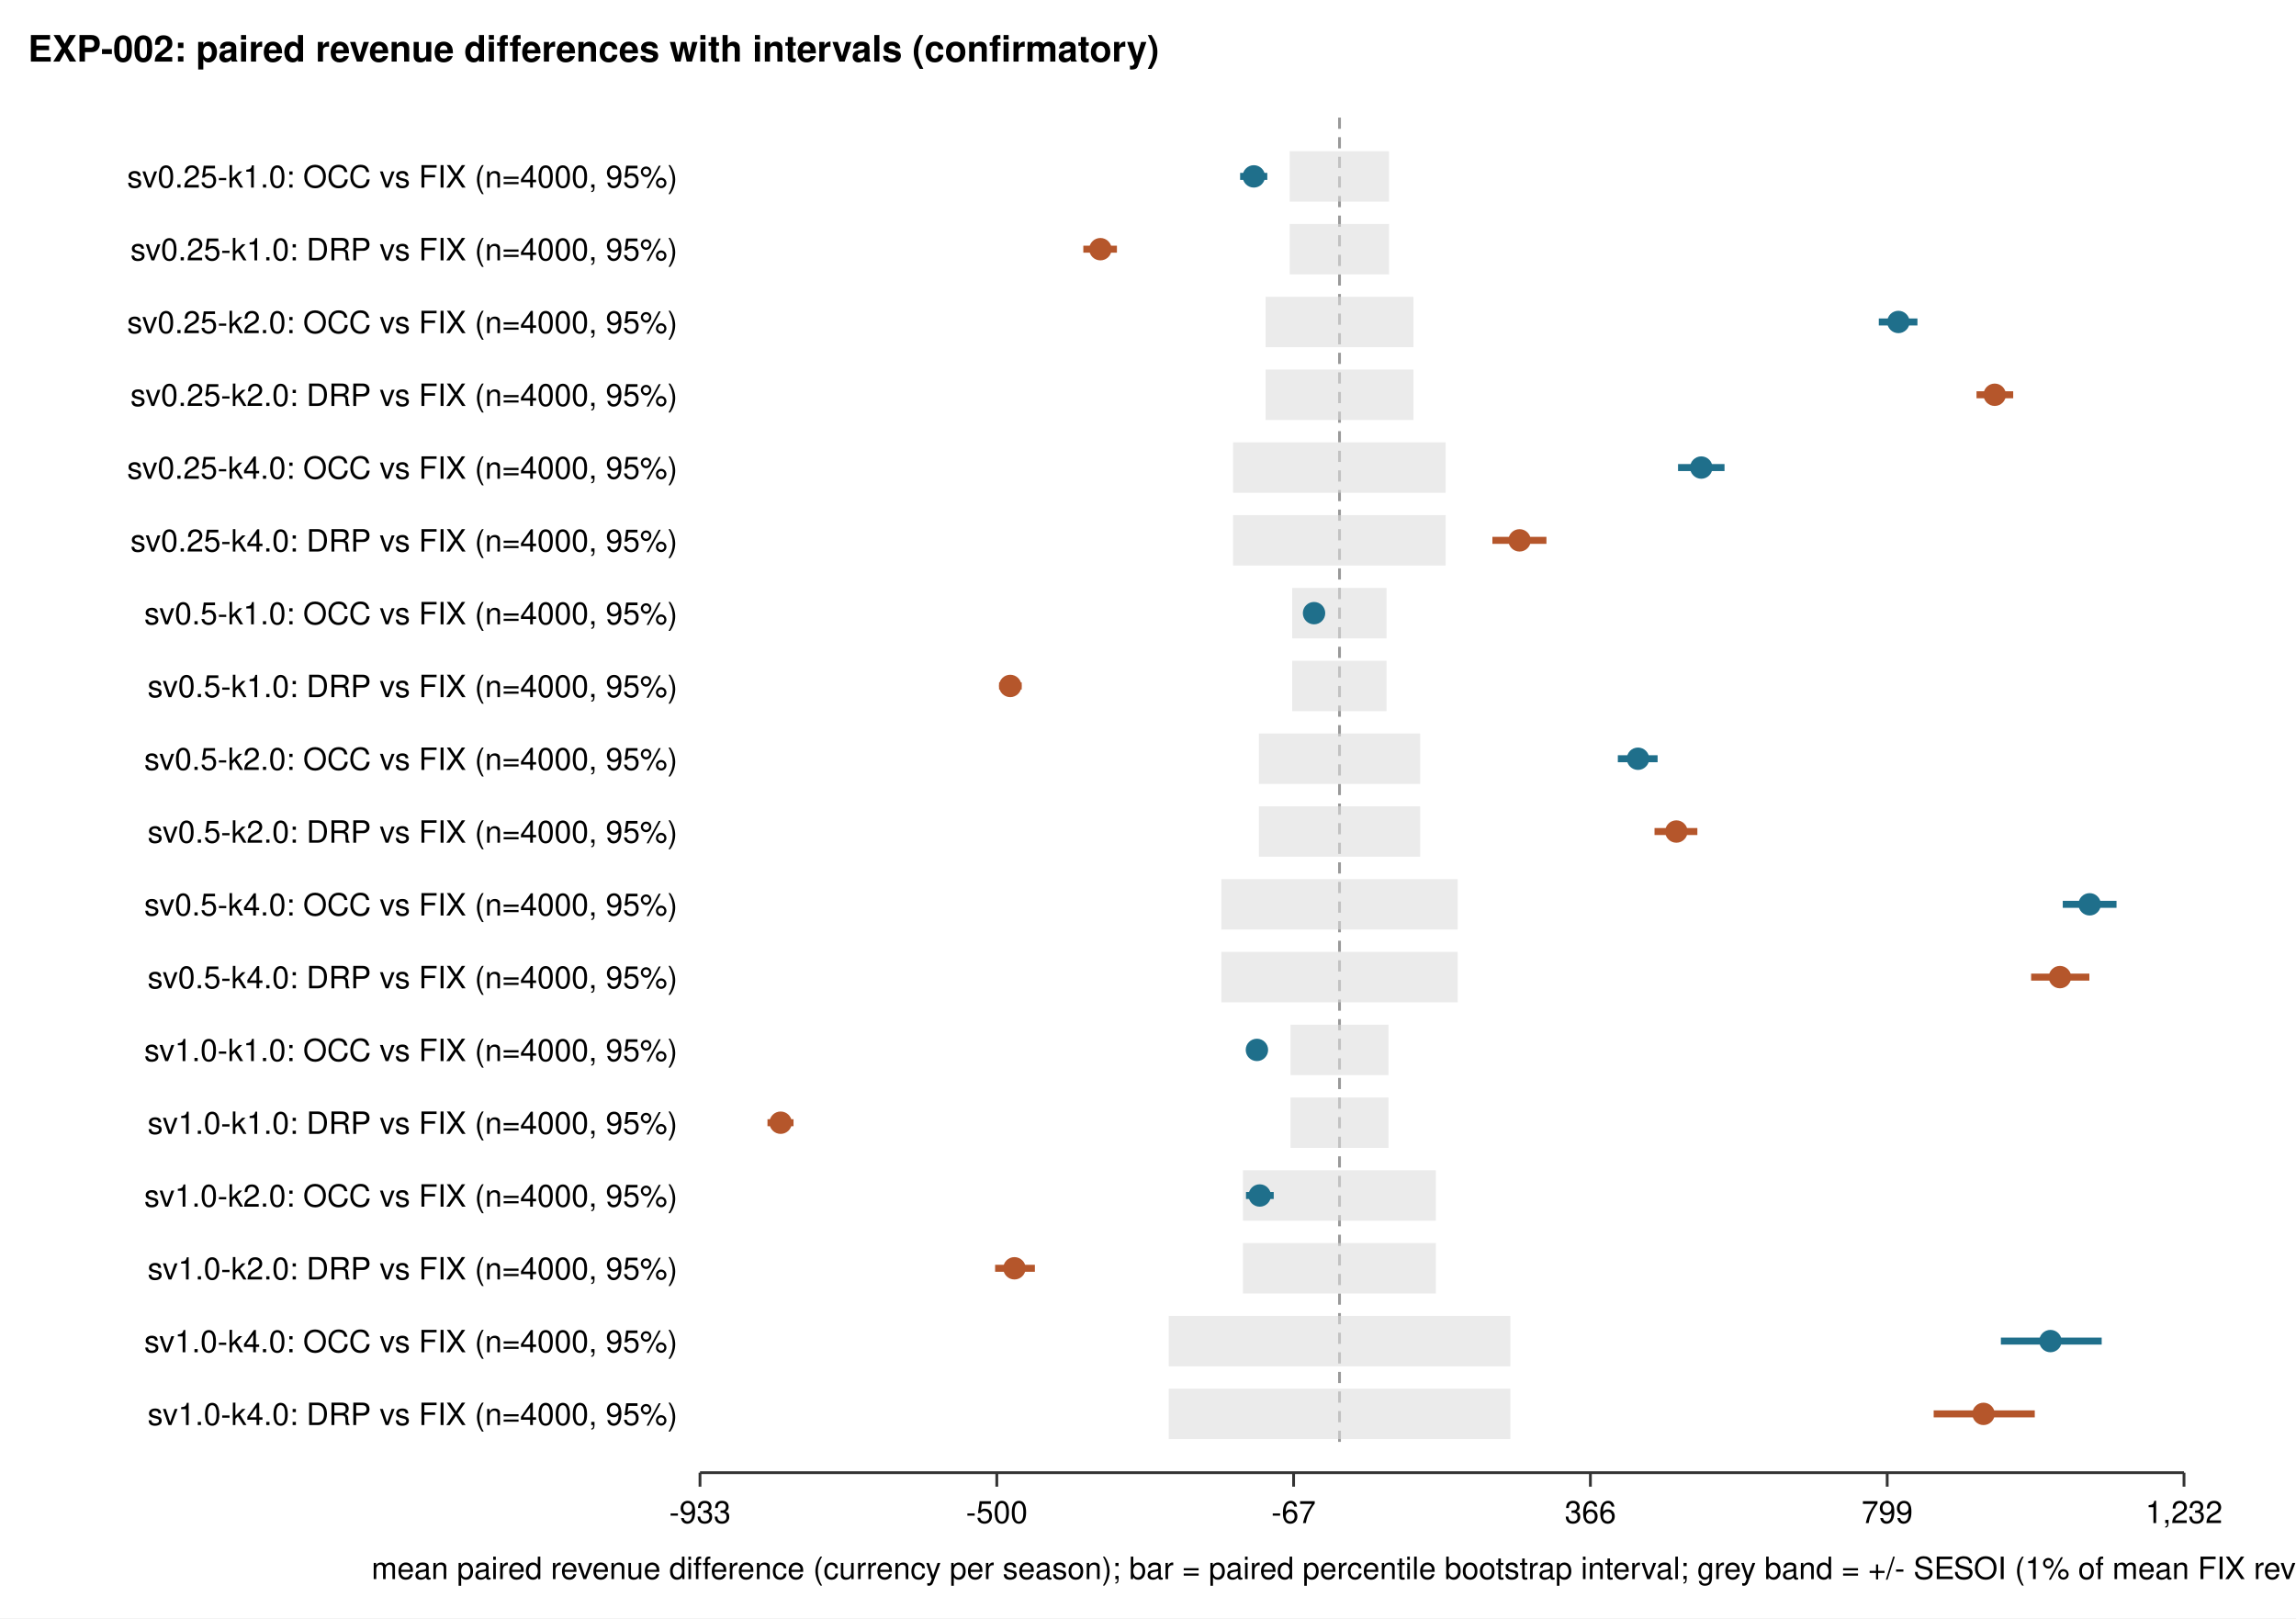
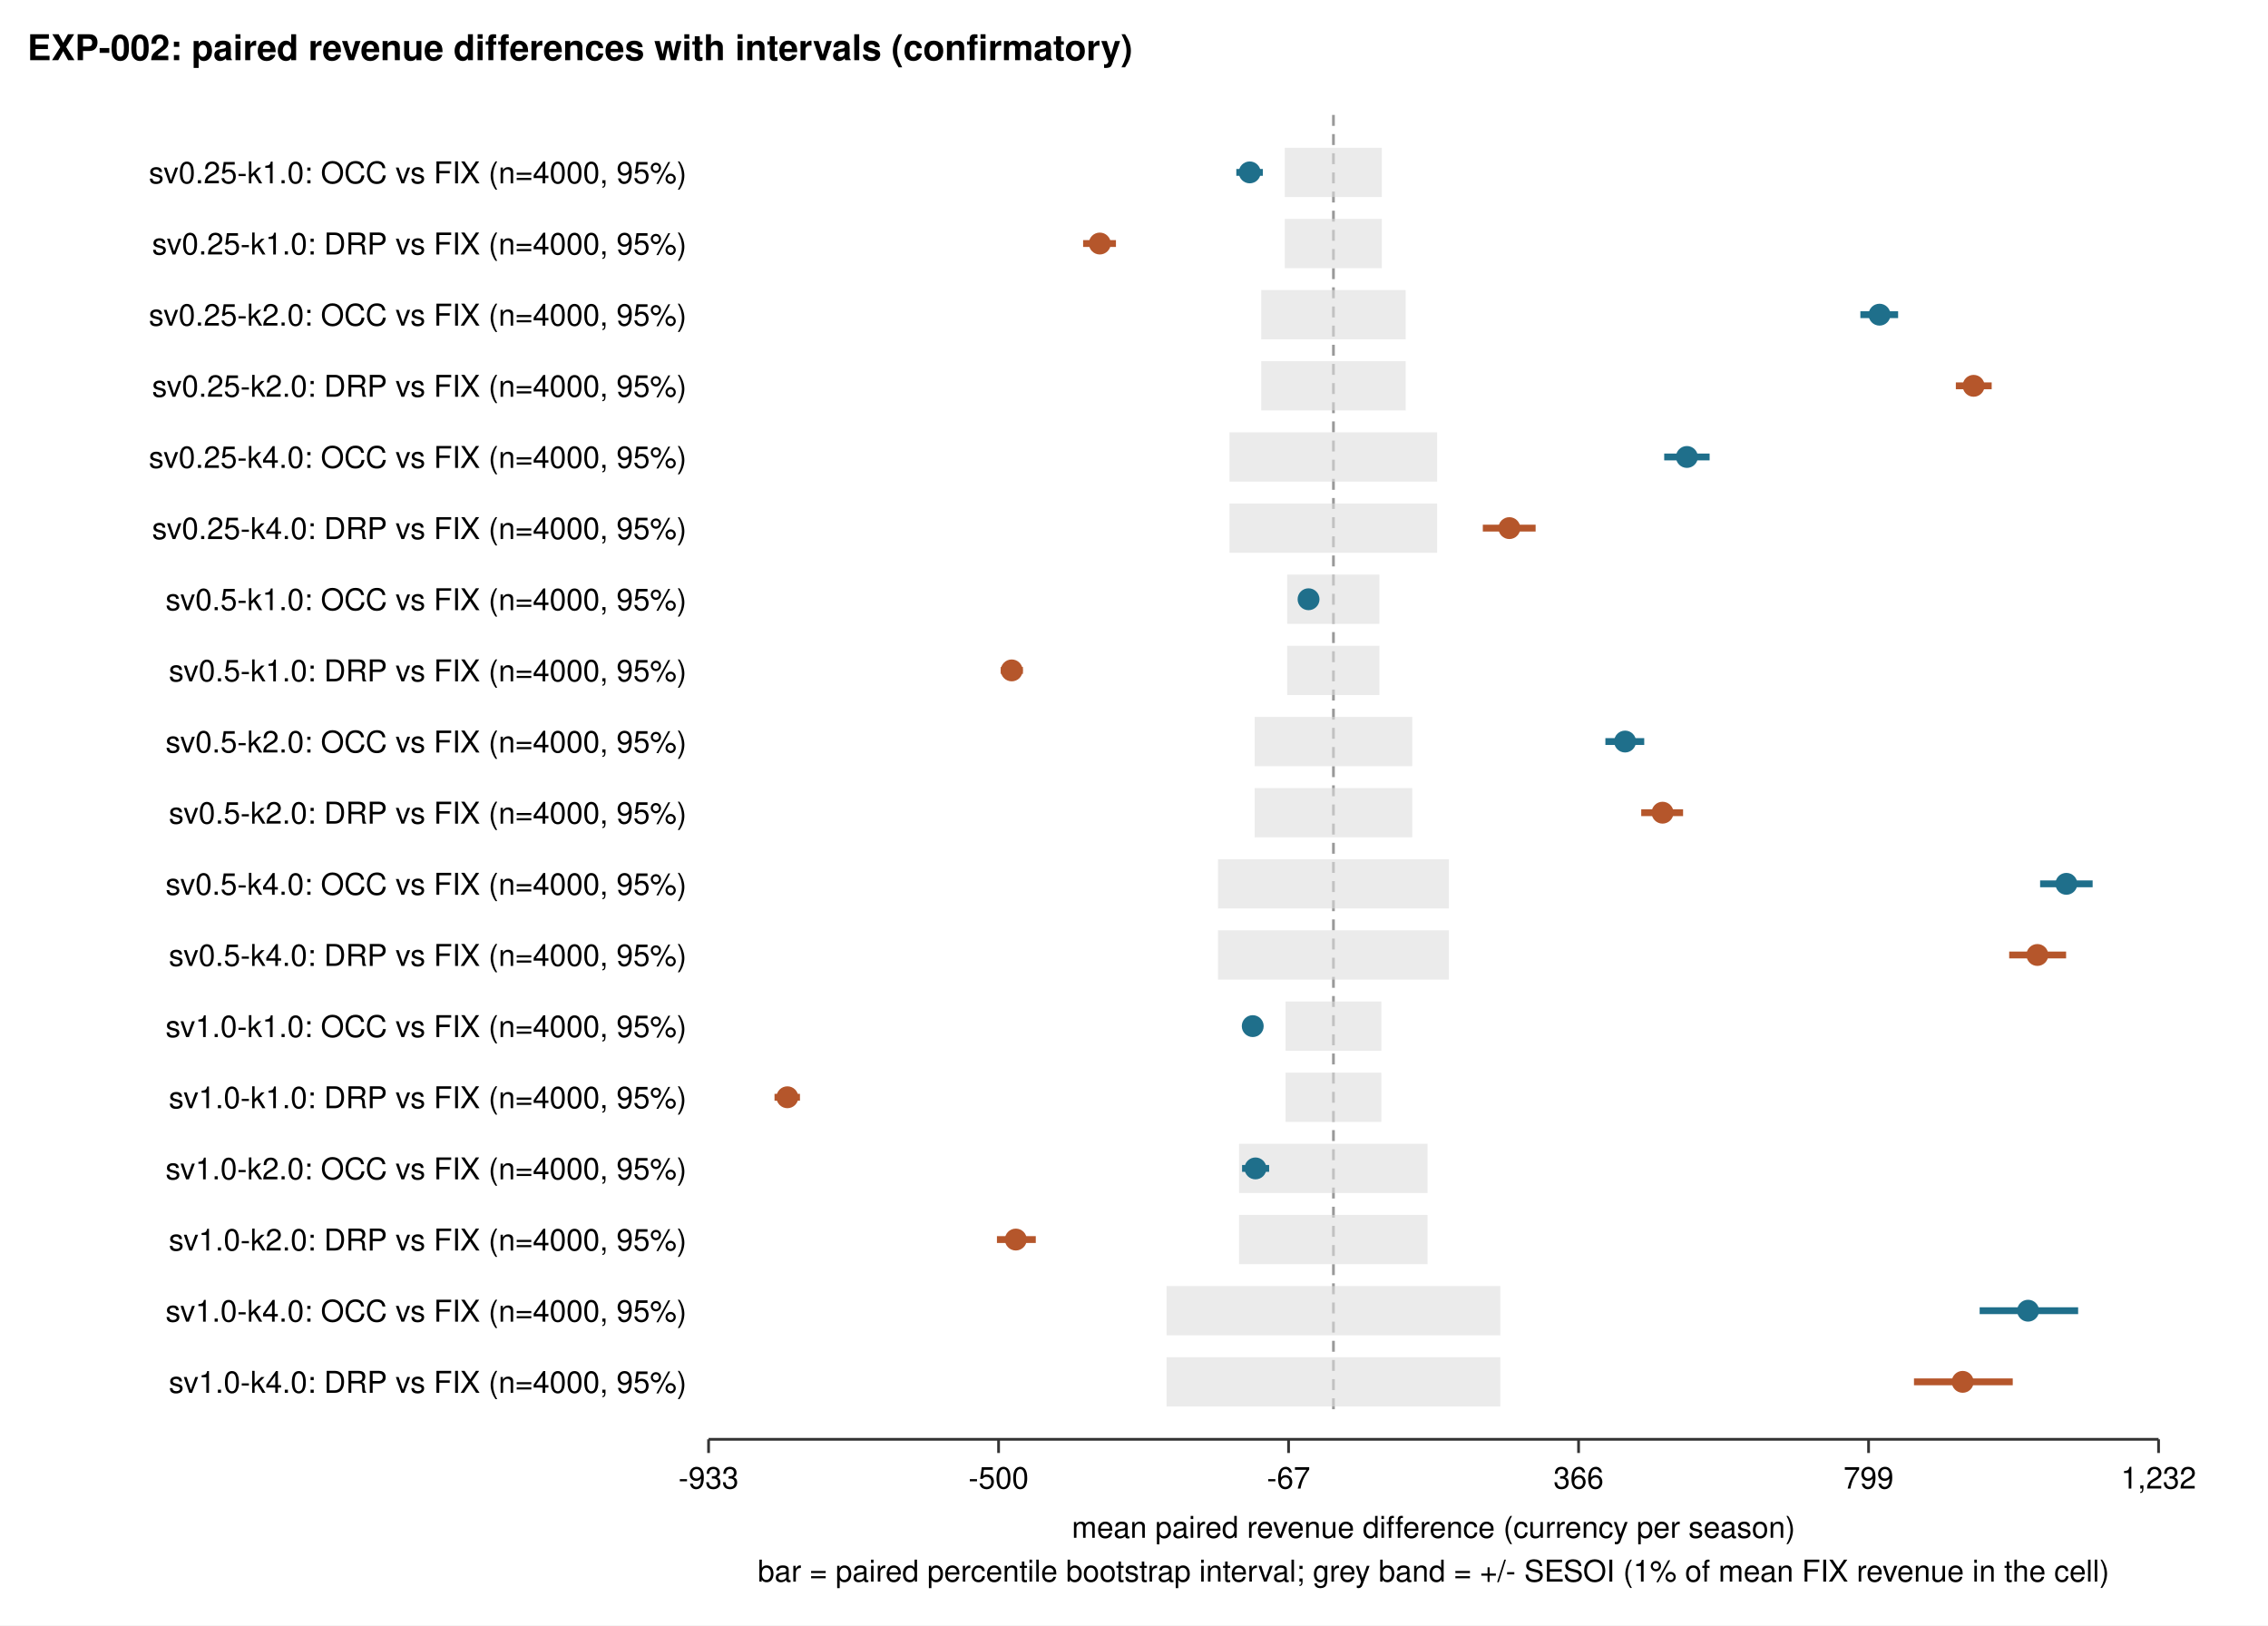
- <svg xmlns="http://www.w3.org/2000/svg" width="820" height="578" viewBox="0 0 820 578" role="img" aria-labelledby="t d" font-family="Helvetica, Arial, sans-serif" font-size="11">
+ <svg xmlns="http://www.w3.org/2000/svg" width="829" height="594" viewBox="0 0 829 594" role="img" aria-labelledby="t d" font-family="Helvetica, Arial, sans-serif" font-size="11">
  <rect width="100%" height="100%" fill="#ffffff" />
  <text x="10" y="22" font-size="13" font-weight="bold">EXP-002: paired revenue differences with intervals (confirmatory)</text>
-   <line x1="478.4" y1="42" x2="478.4" y2="518" stroke="#999" stroke-dasharray="4 3" />
-   <rect x="460.6" y="54.0" width="35.5" height="18" fill="#dddddd" fill-opacity="0.6" />
-   <text x="242" y="67.0" text-anchor="end">sv0.25-k1.0: OCC vs FIX (n=4000, 95%)</text>
-   <line x1="442.9" y1="63.0" x2="452.6" y2="63.0" stroke="#1f6f8b" stroke-width="2.5" />
-   <circle cx="447.8" cy="63.0" r="4" fill="#1f6f8b" />
-   <rect x="460.6" y="80.0" width="35.5" height="18" fill="#dddddd" fill-opacity="0.6" />
-   <text x="242" y="93.0" text-anchor="end">sv0.25-k1.0: DRP vs FIX (n=4000, 95%)</text>
-   <line x1="386.9" y1="89.0" x2="398.9" y2="89.0" stroke="#b5562b" stroke-width="2.5" />
-   <circle cx="393.0" cy="89.0" r="4" fill="#b5562b" />
-   <rect x="452.0" y="106.0" width="52.8" height="18" fill="#dddddd" fill-opacity="0.6" />
-   <text x="242" y="119.0" text-anchor="end">sv0.25-k2.0: OCC vs FIX (n=4000, 95%)</text>
-   <line x1="671.0" y1="115.0" x2="684.8" y2="115.0" stroke="#1f6f8b" stroke-width="2.5" />
-   <circle cx="678.0" cy="115.0" r="4" fill="#1f6f8b" />
-   <rect x="452.0" y="132.0" width="52.8" height="18" fill="#dddddd" fill-opacity="0.6" />
-   <text x="242" y="145.0" text-anchor="end">sv0.25-k2.0: DRP vs FIX (n=4000, 95%)</text>
-   <line x1="705.9" y1="141.0" x2="719.0" y2="141.0" stroke="#b5562b" stroke-width="2.5" />
-   <circle cx="712.4" cy="141.0" r="4" fill="#b5562b" />
-   <rect x="440.4" y="158.0" width="75.9" height="18" fill="#dddddd" fill-opacity="0.6" />
-   <text x="242" y="171.0" text-anchor="end">sv0.25-k4.0: OCC vs FIX (n=4000, 95%)</text>
-   <line x1="599.3" y1="167.0" x2="615.9" y2="167.0" stroke="#1f6f8b" stroke-width="2.5" />
-   <circle cx="607.6" cy="167.0" r="4" fill="#1f6f8b" />
-   <rect x="440.4" y="184.0" width="75.9" height="18" fill="#dddddd" fill-opacity="0.6" />
-   <text x="242" y="197.0" text-anchor="end">sv0.25-k4.0: DRP vs FIX (n=4000, 95%)</text>
-   <line x1="533.0" y1="193.0" x2="552.3" y2="193.0" stroke="#b5562b" stroke-width="2.5" />
-   <circle cx="542.7" cy="193.0" r="4" fill="#b5562b" />
-   <rect x="461.5" y="210.0" width="33.7" height="18" fill="#dddddd" fill-opacity="0.6" />
-   <text x="242" y="223.0" text-anchor="end">sv0.5-k1.0: OCC vs FIX (n=4000, 95%)</text>
-   <line x1="468.3" y1="219.0" x2="470.4" y2="219.0" stroke="#1f6f8b" stroke-width="2.5" />
-   <circle cx="469.3" cy="219.0" r="4" fill="#1f6f8b" />
-   <rect x="461.5" y="236.0" width="33.7" height="18" fill="#dddddd" fill-opacity="0.6" />
-   <text x="242" y="249.0" text-anchor="end">sv0.5-k1.0: DRP vs FIX (n=4000, 95%)</text>
-   <line x1="356.8" y1="245.0" x2="364.9" y2="245.0" stroke="#b5562b" stroke-width="2.5" />
-   <circle cx="360.8" cy="245.0" r="4" fill="#b5562b" />
-   <rect x="449.6" y="262.0" width="57.6" height="18" fill="#dddddd" fill-opacity="0.6" />
-   <text x="242" y="275.0" text-anchor="end">sv0.5-k2.0: OCC vs FIX (n=4000, 95%)</text>
-   <line x1="577.8" y1="271.0" x2="592.0" y2="271.0" stroke="#1f6f8b" stroke-width="2.5" />
-   <circle cx="585.0" cy="271.0" r="4" fill="#1f6f8b" />
-   <rect x="449.6" y="288.0" width="57.6" height="18" fill="#dddddd" fill-opacity="0.6" />
-   <text x="242" y="301.0" text-anchor="end">sv0.5-k2.0: DRP vs FIX (n=4000, 95%)</text>
-   <line x1="590.9" y1="297.0" x2="606.2" y2="297.0" stroke="#b5562b" stroke-width="2.5" />
-   <circle cx="598.7" cy="297.0" r="4" fill="#b5562b" />
-   <rect x="436.2" y="314.0" width="84.4" height="18" fill="#dddddd" fill-opacity="0.6" />
-   <text x="242" y="327.0" text-anchor="end">sv0.5-k4.0: OCC vs FIX (n=4000, 95%)</text>
-   <line x1="736.7" y1="323.0" x2="755.9" y2="323.0" stroke="#1f6f8b" stroke-width="2.5" />
-   <circle cx="746.3" cy="323.0" r="4" fill="#1f6f8b" />
-   <rect x="436.2" y="340.0" width="84.4" height="18" fill="#dddddd" fill-opacity="0.6" />
-   <text x="242" y="353.0" text-anchor="end">sv0.5-k4.0: DRP vs FIX (n=4000, 95%)</text>
-   <line x1="725.4" y1="349.0" x2="746.2" y2="349.0" stroke="#b5562b" stroke-width="2.5" />
-   <circle cx="735.7" cy="349.0" r="4" fill="#b5562b" />
-   <rect x="460.9" y="366.0" width="35.0" height="18" fill="#dddddd" fill-opacity="0.6" />
-   <text x="242" y="379.0" text-anchor="end">sv1.0-k1.0: OCC vs FIX (n=4000, 95%)</text>
-   <line x1="446.2" y1="375.0" x2="451.6" y2="375.0" stroke="#1f6f8b" stroke-width="2.5" />
-   <circle cx="448.9" cy="375.0" r="4" fill="#1f6f8b" />
-   <rect x="460.9" y="392.0" width="35.0" height="18" fill="#dddddd" fill-opacity="0.6" />
-   <text x="242" y="405.0" text-anchor="end">sv1.0-k1.0: DRP vs FIX (n=4000, 95%)</text>
-   <line x1="274.1" y1="401.0" x2="283.4" y2="401.0" stroke="#b5562b" stroke-width="2.5" />
-   <circle cx="278.8" cy="401.0" r="4" fill="#b5562b" />
-   <rect x="443.9" y="418.0" width="68.9" height="18" fill="#dddddd" fill-opacity="0.6" />
-   <text x="242" y="431.0" text-anchor="end">sv1.0-k2.0: OCC vs FIX (n=4000, 95%)</text>
-   <line x1="445.0" y1="427.0" x2="454.9" y2="427.0" stroke="#1f6f8b" stroke-width="2.5" />
-   <circle cx="449.9" cy="427.0" r="4" fill="#1f6f8b" />
-   <rect x="443.9" y="444.0" width="68.9" height="18" fill="#dddddd" fill-opacity="0.6" />
-   <text x="242" y="457.0" text-anchor="end">sv1.0-k2.0: DRP vs FIX (n=4000, 95%)</text>
-   <line x1="355.4" y1="453.0" x2="369.6" y2="453.0" stroke="#b5562b" stroke-width="2.5" />
-   <circle cx="362.3" cy="453.0" r="4" fill="#b5562b" />
-   <rect x="417.4" y="470.0" width="122.0" height="18" fill="#dddddd" fill-opacity="0.6" />
-   <text x="242" y="483.0" text-anchor="end">sv1.0-k4.0: OCC vs FIX (n=4000, 95%)</text>
-   <line x1="714.6" y1="479.0" x2="750.6" y2="479.0" stroke="#1f6f8b" stroke-width="2.5" />
-   <circle cx="732.3" cy="479.0" r="4" fill="#1f6f8b" />
-   <rect x="417.4" y="496.0" width="122.0" height="18" fill="#dddddd" fill-opacity="0.6" />
-   <text x="242" y="509.0" text-anchor="end">sv1.0-k4.0: DRP vs FIX (n=4000, 95%)</text>
-   <line x1="690.6" y1="505.0" x2="726.7" y2="505.0" stroke="#b5562b" stroke-width="2.5" />
-   <circle cx="708.4" cy="505.0" r="4" fill="#b5562b" />
-   <line x1="250" y1="526" x2="780" y2="526" stroke="#333" />
-   <line x1="250.0" y1="526" x2="250.0" y2="531" stroke="#333" />
-   <text x="250.0" y="544" text-anchor="middle">-933</text>
-   <line x1="356.0" y1="526" x2="356.0" y2="531" stroke="#333" />
-   <text x="356.0" y="544" text-anchor="middle">-500</text>
-   <line x1="462.0" y1="526" x2="462.0" y2="531" stroke="#333" />
-   <text x="462.0" y="544" text-anchor="middle">-67</text>
-   <line x1="568.0" y1="526" x2="568.0" y2="531" stroke="#333" />
-   <text x="568.0" y="544" text-anchor="middle">366</text>
-   <line x1="674.0" y1="526" x2="674.0" y2="531" stroke="#333" />
-   <text x="674.0" y="544" text-anchor="middle">799</text>
-   <line x1="780.0" y1="526" x2="780.0" y2="531" stroke="#333" />
-   <text x="780.0" y="544" text-anchor="middle">1,232</text>
-   <text x="515.0" y="564" text-anchor="middle">mean paired revenue difference (currency per season); bar = paired percentile bootstrap interval; grey band = +/- SESOI (1% of mean FIX revenue in the cell)</text>
+   <line x1="487.4" y1="42" x2="487.4" y2="518" stroke="#999" stroke-dasharray="4 3" />
+   <rect x="469.6" y="54.0" width="35.5" height="18" fill="#dddddd" fill-opacity="0.6" />
+   <text x="251" y="67.0" text-anchor="end">sv0.25-k1.0: OCC vs FIX (n=4000, 95%)</text>
+   <line x1="451.9" y1="63.0" x2="461.6" y2="63.0" stroke="#1f6f8b" stroke-width="2.5" />
+   <circle cx="456.8" cy="63.0" r="4" fill="#1f6f8b" />
+   <rect x="469.6" y="80.0" width="35.5" height="18" fill="#dddddd" fill-opacity="0.6" />
+   <text x="251" y="93.0" text-anchor="end">sv0.25-k1.0: DRP vs FIX (n=4000, 95%)</text>
+   <line x1="395.9" y1="89.0" x2="407.9" y2="89.0" stroke="#b5562b" stroke-width="2.5" />
+   <circle cx="402.0" cy="89.0" r="4" fill="#b5562b" />
+   <rect x="461.0" y="106.0" width="52.8" height="18" fill="#dddddd" fill-opacity="0.6" />
+   <text x="251" y="119.0" text-anchor="end">sv0.25-k2.0: OCC vs FIX (n=4000, 95%)</text>
+   <line x1="680.0" y1="115.0" x2="693.8" y2="115.0" stroke="#1f6f8b" stroke-width="2.5" />
+   <circle cx="687.0" cy="115.0" r="4" fill="#1f6f8b" />
+   <rect x="461.0" y="132.0" width="52.8" height="18" fill="#dddddd" fill-opacity="0.6" />
+   <text x="251" y="145.0" text-anchor="end">sv0.25-k2.0: DRP vs FIX (n=4000, 95%)</text>
+   <line x1="714.9" y1="141.0" x2="728.0" y2="141.0" stroke="#b5562b" stroke-width="2.5" />
+   <circle cx="721.4" cy="141.0" r="4" fill="#b5562b" />
+   <rect x="449.4" y="158.0" width="75.9" height="18" fill="#dddddd" fill-opacity="0.6" />
+   <text x="251" y="171.0" text-anchor="end">sv0.25-k4.0: OCC vs FIX (n=4000, 95%)</text>
+   <line x1="608.3" y1="167.0" x2="624.9" y2="167.0" stroke="#1f6f8b" stroke-width="2.5" />
+   <circle cx="616.6" cy="167.0" r="4" fill="#1f6f8b" />
+   <rect x="449.4" y="184.0" width="75.9" height="18" fill="#dddddd" fill-opacity="0.6" />
+   <text x="251" y="197.0" text-anchor="end">sv0.25-k4.0: DRP vs FIX (n=4000, 95%)</text>
+   <line x1="542.0" y1="193.0" x2="561.3" y2="193.0" stroke="#b5562b" stroke-width="2.5" />
+   <circle cx="551.7" cy="193.0" r="4" fill="#b5562b" />
+   <rect x="470.5" y="210.0" width="33.7" height="18" fill="#dddddd" fill-opacity="0.6" />
+   <text x="251" y="223.0" text-anchor="end">sv0.5-k1.0: OCC vs FIX (n=4000, 95%)</text>
+   <line x1="477.3" y1="219.0" x2="479.4" y2="219.0" stroke="#1f6f8b" stroke-width="2.5" />
+   <circle cx="478.3" cy="219.0" r="4" fill="#1f6f8b" />
+   <rect x="470.5" y="236.0" width="33.7" height="18" fill="#dddddd" fill-opacity="0.6" />
+   <text x="251" y="249.0" text-anchor="end">sv0.5-k1.0: DRP vs FIX (n=4000, 95%)</text>
+   <line x1="365.8" y1="245.0" x2="373.9" y2="245.0" stroke="#b5562b" stroke-width="2.5" />
+   <circle cx="369.8" cy="245.0" r="4" fill="#b5562b" />
+   <rect x="458.6" y="262.0" width="57.6" height="18" fill="#dddddd" fill-opacity="0.6" />
+   <text x="251" y="275.0" text-anchor="end">sv0.5-k2.0: OCC vs FIX (n=4000, 95%)</text>
+   <line x1="586.8" y1="271.0" x2="601.0" y2="271.0" stroke="#1f6f8b" stroke-width="2.5" />
+   <circle cx="594.0" cy="271.0" r="4" fill="#1f6f8b" />
+   <rect x="458.6" y="288.0" width="57.6" height="18" fill="#dddddd" fill-opacity="0.6" />
+   <text x="251" y="301.0" text-anchor="end">sv0.5-k2.0: DRP vs FIX (n=4000, 95%)</text>
+   <line x1="599.9" y1="297.0" x2="615.2" y2="297.0" stroke="#b5562b" stroke-width="2.5" />
+   <circle cx="607.7" cy="297.0" r="4" fill="#b5562b" />
+   <rect x="445.2" y="314.0" width="84.4" height="18" fill="#dddddd" fill-opacity="0.6" />
+   <text x="251" y="327.0" text-anchor="end">sv0.5-k4.0: OCC vs FIX (n=4000, 95%)</text>
+   <line x1="745.7" y1="323.0" x2="764.9" y2="323.0" stroke="#1f6f8b" stroke-width="2.5" />
+   <circle cx="755.3" cy="323.0" r="4" fill="#1f6f8b" />
+   <rect x="445.2" y="340.0" width="84.4" height="18" fill="#dddddd" fill-opacity="0.6" />
+   <text x="251" y="353.0" text-anchor="end">sv0.5-k4.0: DRP vs FIX (n=4000, 95%)</text>
+   <line x1="734.4" y1="349.0" x2="755.2" y2="349.0" stroke="#b5562b" stroke-width="2.5" />
+   <circle cx="744.7" cy="349.0" r="4" fill="#b5562b" />
+   <rect x="469.9" y="366.0" width="35.0" height="18" fill="#dddddd" fill-opacity="0.6" />
+   <text x="251" y="379.0" text-anchor="end">sv1.0-k1.0: OCC vs FIX (n=4000, 95%)</text>
+   <line x1="455.2" y1="375.0" x2="460.6" y2="375.0" stroke="#1f6f8b" stroke-width="2.5" />
+   <circle cx="457.9" cy="375.0" r="4" fill="#1f6f8b" />
+   <rect x="469.9" y="392.0" width="35.0" height="18" fill="#dddddd" fill-opacity="0.6" />
+   <text x="251" y="405.0" text-anchor="end">sv1.0-k1.0: DRP vs FIX (n=4000, 95%)</text>
+   <line x1="283.1" y1="401.0" x2="292.4" y2="401.0" stroke="#b5562b" stroke-width="2.5" />
+   <circle cx="287.8" cy="401.0" r="4" fill="#b5562b" />
+   <rect x="452.9" y="418.0" width="68.9" height="18" fill="#dddddd" fill-opacity="0.6" />
+   <text x="251" y="431.0" text-anchor="end">sv1.0-k2.0: OCC vs FIX (n=4000, 95%)</text>
+   <line x1="454.0" y1="427.0" x2="463.9" y2="427.0" stroke="#1f6f8b" stroke-width="2.5" />
+   <circle cx="458.9" cy="427.0" r="4" fill="#1f6f8b" />
+   <rect x="452.9" y="444.0" width="68.9" height="18" fill="#dddddd" fill-opacity="0.6" />
+   <text x="251" y="457.0" text-anchor="end">sv1.0-k2.0: DRP vs FIX (n=4000, 95%)</text>
+   <line x1="364.4" y1="453.0" x2="378.6" y2="453.0" stroke="#b5562b" stroke-width="2.5" />
+   <circle cx="371.3" cy="453.0" r="4" fill="#b5562b" />
+   <rect x="426.4" y="470.0" width="122.0" height="18" fill="#dddddd" fill-opacity="0.6" />
+   <text x="251" y="483.0" text-anchor="end">sv1.0-k4.0: OCC vs FIX (n=4000, 95%)</text>
+   <line x1="723.6" y1="479.0" x2="759.6" y2="479.0" stroke="#1f6f8b" stroke-width="2.5" />
+   <circle cx="741.3" cy="479.0" r="4" fill="#1f6f8b" />
+   <rect x="426.4" y="496.0" width="122.0" height="18" fill="#dddddd" fill-opacity="0.6" />
+   <text x="251" y="509.0" text-anchor="end">sv1.0-k4.0: DRP vs FIX (n=4000, 95%)</text>
+   <line x1="699.6" y1="505.0" x2="735.7" y2="505.0" stroke="#b5562b" stroke-width="2.5" />
+   <circle cx="717.4" cy="505.0" r="4" fill="#b5562b" />
+   <line x1="259" y1="526" x2="789" y2="526" stroke="#333" />
+   <line x1="259.0" y1="526" x2="259.0" y2="531" stroke="#333" />
+   <text x="259.0" y="544" text-anchor="middle">-933</text>
+   <line x1="365.0" y1="526" x2="365.0" y2="531" stroke="#333" />
+   <text x="365.0" y="544" text-anchor="middle">-500</text>
+   <line x1="471.0" y1="526" x2="471.0" y2="531" stroke="#333" />
+   <text x="471.0" y="544" text-anchor="middle">-67</text>
+   <line x1="577.0" y1="526" x2="577.0" y2="531" stroke="#333" />
+   <text x="577.0" y="544" text-anchor="middle">366</text>
+   <line x1="683.0" y1="526" x2="683.0" y2="531" stroke="#333" />
+   <text x="683.0" y="544" text-anchor="middle">799</text>
+   <line x1="789.0" y1="526" x2="789.0" y2="531" stroke="#333" />
+   <text x="789.0" y="544" text-anchor="middle">1,232</text>
+   <text x="524.0" y="562" text-anchor="middle">mean paired revenue difference (currency per season)</text>
+   <text x="524.0" y="578" text-anchor="middle">bar = paired percentile bootstrap interval; grey band = +/- SESOI (1% of mean FIX revenue in the cell)</text>
</svg>
